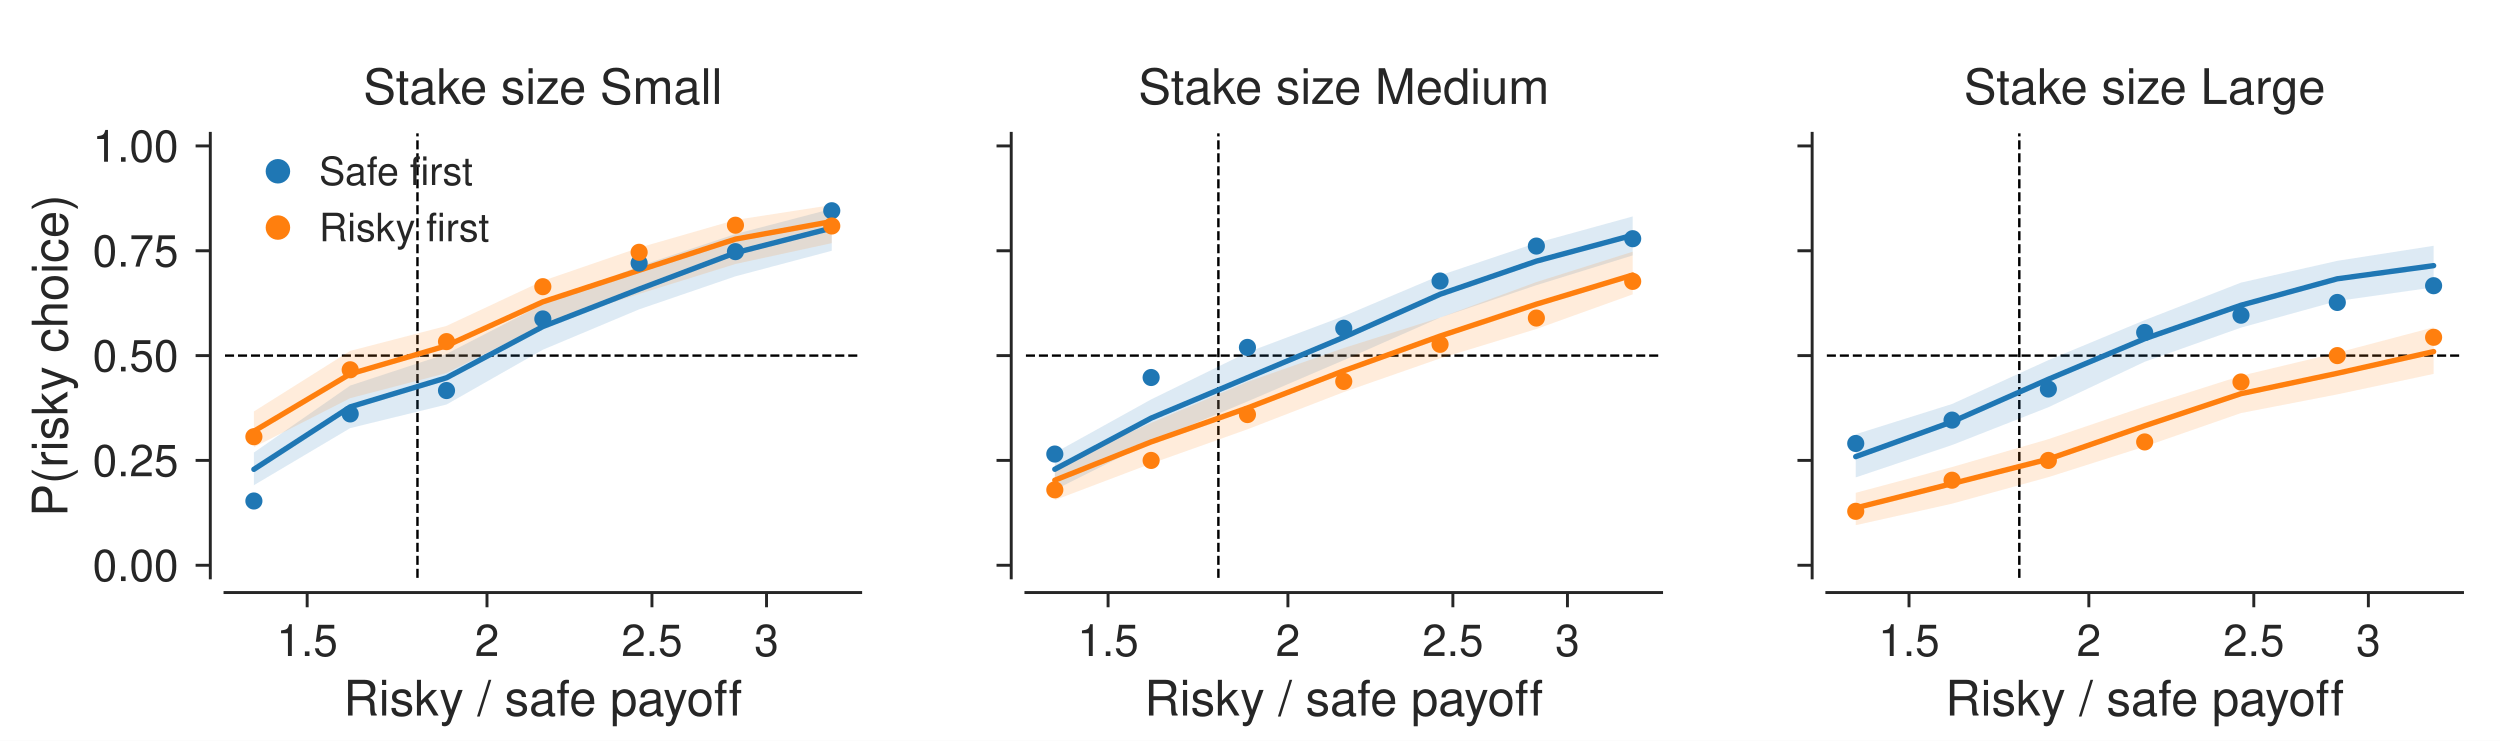
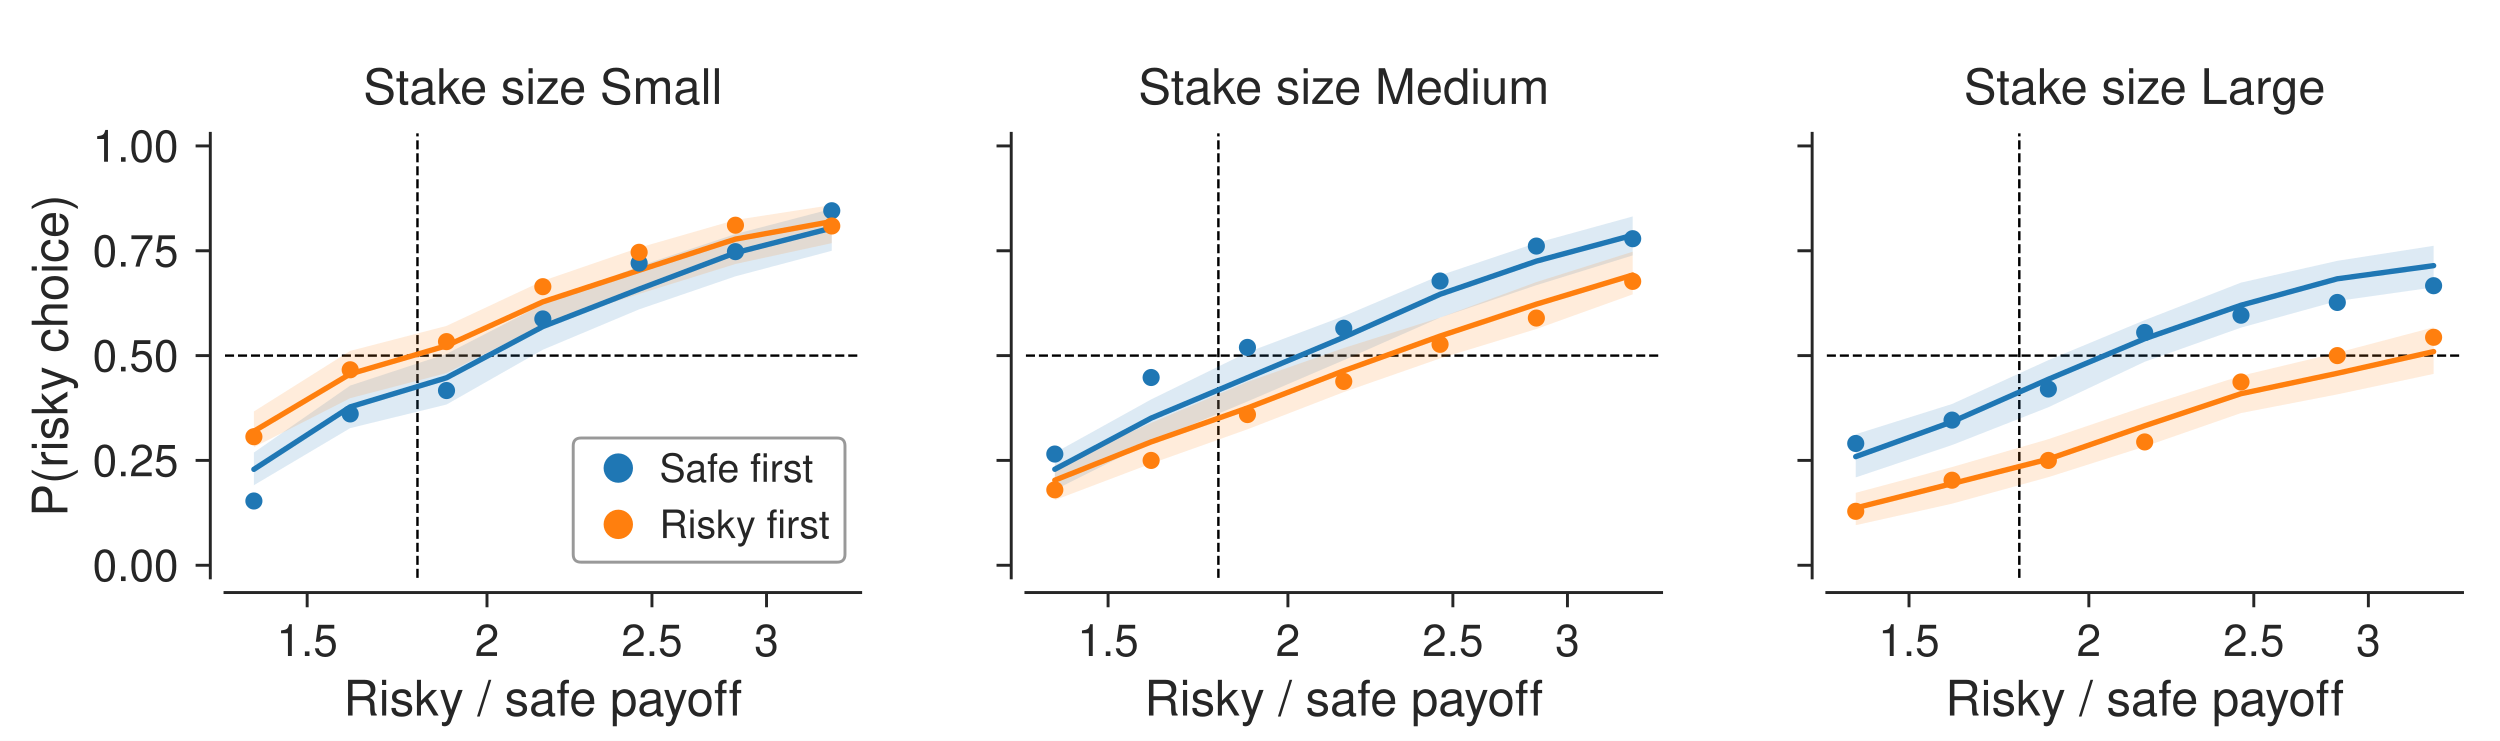
<svg xmlns="http://www.w3.org/2000/svg" xmlns:xlink="http://www.w3.org/1999/xlink" width="510.24pt" height="151.2pt" viewBox="0 0 510.24 151.2" version="1.1">
  <defs>
    <style type="text/css">*{stroke-linejoin: round; stroke-linecap: butt}</style>
  </defs>
  <g id="figure_1">
    <g id="patch_1">
      <path d="M 0 151.2  L 510.24 151.2  L 510.24 0  L 0 0  z " style="fill: #ffffff" />
    </g>
    <g id="axes_1">
      <g id="patch_2">
        <path d="M 45.922 117.936  L 175.656 117.936  L 175.656 27.216  L 45.922 27.216  z " style="fill: #ffffff" />
      </g>
      <g id="line2d_1">
-         <path d="M 45.922 72.576  L 175.656 72.576  " clip-path="url(#p82113cf995)" style="fill: none; stroke-dasharray: 1.85,0.8; stroke-dashoffset: 0; stroke: #000000; stroke-width: 0.5" />
+         <path d="M 45.922 72.576  L 175.656 72.576  " clip-path="url(#pa890681ce6)" style="fill: none; stroke-dasharray: 1.85,0.8; stroke-dashoffset: 0; stroke: #000000; stroke-width: 0.5" />
      </g>
      <g id="line2d_2">
-         <path d="M 85.202 117.936  L 85.202 27.216  " clip-path="url(#p82113cf995)" style="fill: none; stroke-dasharray: 1.85,0.8; stroke-dashoffset: 0; stroke: #000000; stroke-width: 0.5" />
+         <path d="M 85.202 117.936  L 85.202 27.216  " clip-path="url(#pa890681ce6)" style="fill: none; stroke-dasharray: 1.85,0.8; stroke-dashoffset: 0; stroke: #000000; stroke-width: 0.5" />
      </g>
      <g id="matplotlib.axis_1">
        <g id="xtick_1">
          <g id="line2d_3">
            <defs>
-               <path id="ma9d141ab0a" d="M 0 0  L 0 3  " style="stroke: #262626; stroke-width: 0.6" />
+               <path id="mc2f4a41773" d="M 0 0  L 0 3  " style="stroke: #262626; stroke-width: 0.6" />
            </defs>
            <g>
-               <use xlink:href="#ma9d141ab0a" x="62.692" y="120.936" style="fill: #262626; stroke: #262626; stroke-width: 0.6" />
+               <use xlink:href="#mc2f4a41773" x="62.692" y="120.936" style="fill: #262626; stroke: #262626; stroke-width: 0.6" />
            </g>
          </g>
          <g id="text_1">
            <text style="font-size: 9px; font-family: 'Helvetica'; text-anchor: middle; fill: #262626" x="62.692" y="133.892" transform="rotate(-0 62.69184 133.8921)">1.5</text>
          </g>
        </g>
        <g id="xtick_2">
          <g id="line2d_4">
            <g>
-               <use xlink:href="#ma9d141ab0a" x="99.394" y="120.936" style="fill: #262626; stroke: #262626; stroke-width: 0.6" />
+               <use xlink:href="#mc2f4a41773" x="99.394" y="120.936" style="fill: #262626; stroke: #262626; stroke-width: 0.6" />
            </g>
          </g>
          <g id="text_2">
            <text style="font-size: 9px; font-family: 'Helvetica'; text-anchor: middle; fill: #262626" x="99.394" y="133.892" transform="rotate(-0 99.39382 133.8921)">2</text>
          </g>
        </g>
        <g id="xtick_3">
          <g id="line2d_5">
            <g>
-               <use xlink:href="#ma9d141ab0a" x="133.06" y="120.936" style="fill: #262626; stroke: #262626; stroke-width: 0.6" />
+               <use xlink:href="#mc2f4a41773" x="133.06" y="120.936" style="fill: #262626; stroke: #262626; stroke-width: 0.6" />
            </g>
          </g>
          <g id="text_3">
            <text style="font-size: 9px; font-family: 'Helvetica'; text-anchor: middle; fill: #262626" x="133.06" y="133.892" transform="rotate(-0 133.0598 133.8921)">2.5</text>
          </g>
        </g>
        <g id="xtick_4">
          <g id="line2d_6">
            <g>
-               <use xlink:href="#ma9d141ab0a" x="156.445" y="120.936" style="fill: #262626; stroke: #262626; stroke-width: 0.6" />
+               <use xlink:href="#mc2f4a41773" x="156.445" y="120.936" style="fill: #262626; stroke: #262626; stroke-width: 0.6" />
            </g>
          </g>
          <g id="text_4">
            <text style="font-size: 9px; font-family: 'Helvetica'; text-anchor: middle; fill: #262626" x="156.445" y="133.892" transform="rotate(-0 156.4449 133.8921)">3</text>
          </g>
        </g>
        <g id="text_5">
          <text style="font-size: 10px; font-family: 'Helvetica'; text-anchor: middle; fill: #262626" x="110.789" y="146.043" transform="rotate(-0 110.7888 146.043)">Risky / safe payoff</text>
        </g>
      </g>
      <g id="matplotlib.axis_2">
        <g id="ytick_1">
          <g id="line2d_7">
            <defs>
-               <path id="mf04ce8d492" d="M 0 0  L -3 0  " style="stroke: #262626; stroke-width: 0.6" />
+               <path id="maaf0e0876f" d="M 0 0  L -3 0  " style="stroke: #262626; stroke-width: 0.6" />
            </defs>
            <g>
-               <use xlink:href="#mf04ce8d492" x="42.922" y="115.368" style="fill: #262626; stroke: #262626; stroke-width: 0.6" />
+               <use xlink:href="#maaf0e0876f" x="42.922" y="115.368" style="fill: #262626; stroke: #262626; stroke-width: 0.6" />
            </g>
          </g>
          <g id="text_6">
            <text style="font-size: 9px; font-family: 'Helvetica'; text-anchor: end; fill: #262626" x="36.422" y="118.597" transform="rotate(-0 36.4216 118.5965)">0.00</text>
          </g>
        </g>
        <g id="ytick_2">
          <g id="line2d_8">
            <g>
-               <use xlink:href="#mf04ce8d492" x="42.922" y="93.972" style="fill: #262626; stroke: #262626; stroke-width: 0.6" />
+               <use xlink:href="#maaf0e0876f" x="42.922" y="93.972" style="fill: #262626; stroke: #262626; stroke-width: 0.6" />
            </g>
          </g>
          <g id="text_7">
            <text style="font-size: 9px; font-family: 'Helvetica'; text-anchor: end; fill: #262626" x="36.422" y="97.2" transform="rotate(-0 36.4216 97.20027)">0.25</text>
          </g>
        </g>
        <g id="ytick_3">
          <g id="line2d_9">
            <g>
-               <use xlink:href="#mf04ce8d492" x="42.922" y="72.576" style="fill: #262626; stroke: #262626; stroke-width: 0.6" />
+               <use xlink:href="#maaf0e0876f" x="42.922" y="72.576" style="fill: #262626; stroke: #262626; stroke-width: 0.6" />
            </g>
          </g>
          <g id="text_8">
            <text style="font-size: 9px; font-family: 'Helvetica'; text-anchor: end; fill: #262626" x="36.422" y="75.804" transform="rotate(-0 36.4216 75.80405)">0.50</text>
          </g>
        </g>
        <g id="ytick_4">
          <g id="line2d_10">
            <g>
-               <use xlink:href="#mf04ce8d492" x="42.922" y="51.18" style="fill: #262626; stroke: #262626; stroke-width: 0.6" />
+               <use xlink:href="#maaf0e0876f" x="42.922" y="51.18" style="fill: #262626; stroke: #262626; stroke-width: 0.6" />
            </g>
          </g>
          <g id="text_9">
            <text style="font-size: 9px; font-family: 'Helvetica'; text-anchor: end; fill: #262626" x="36.422" y="54.408" transform="rotate(-0 36.4216 54.40782)">0.75</text>
          </g>
        </g>
        <g id="ytick_5">
          <g id="line2d_11">
            <g>
-               <use xlink:href="#mf04ce8d492" x="42.922" y="29.784" style="fill: #262626; stroke: #262626; stroke-width: 0.6" />
+               <use xlink:href="#maaf0e0876f" x="42.922" y="29.784" style="fill: #262626; stroke: #262626; stroke-width: 0.6" />
            </g>
          </g>
          <g id="text_10">
            <text style="font-size: 9px; font-family: 'Helvetica'; text-anchor: end; fill: #262626" x="36.422" y="33.012" transform="rotate(-0 36.4216 33.01159)">1.00</text>
          </g>
        </g>
        <g id="text_11">
          <text style="font-size: 10px; font-family: 'Helvetica'; text-anchor: middle; fill: #262626" x="13.763" y="72.576" transform="rotate(-90 13.76301 72.576)">P(risky choice)</text>
        </g>
      </g>
      <g id="FillBetweenPolyCollection_1">
        <defs>
-           <path id="m35cba25cbd" d="M 51.819 -58.841  L 51.819 -52.174  L 71.475 -63.824  L 91.132 -68.639  L 110.789 -79.821  L 130.445 -88.064  L 150.102 -94.806  L 169.759 -100.02  L 169.759 -108.579  L 169.759 -108.579  L 150.102 -103.436  L 130.445 -96.874  L 110.789 -89.098  L 91.132 -78.981  L 71.475 -72.511  L 51.819 -58.841  z " />
-         </defs>
-         <g clip-path="url(#p82113cf995)">
-           <use xlink:href="#m35cba25cbd" x="0" y="151.2" style="fill: #1f77b4; fill-opacity: 0.15" />
+           <path id="m063a49d7f1" d="M 51.819 -58.841  L 51.819 -52.174  L 71.475 -63.824  L 91.132 -68.639  L 110.789 -79.821  L 130.445 -88.064  L 150.102 -94.806  L 169.759 -100.02  L 169.759 -108.579  L 169.759 -108.579  L 150.102 -103.436  L 130.445 -96.874  L 110.789 -89.098  L 91.132 -78.981  L 71.475 -72.511  L 51.819 -58.841  z " />
+         </defs>
+         <g clip-path="url(#pa890681ce6)">
+           <use xlink:href="#m063a49d7f1" x="0" y="151.2" style="fill: #1f77b4; fill-opacity: 0.15" />
        </g>
      </g>
      <g id="FillBetweenPolyCollection_2">
        <defs>
-           <path id="mfadcc9d63f" d="M 51.819 -67.227  L 51.819 -59.916  L 71.475 -69.937  L 91.132 -75.058  L 110.789 -84.908  L 130.445 -91.21  L 150.102 -97.323  L 169.759 -101.576  L 169.759 -109.357  L 169.759 -109.357  L 150.102 -106.313  L 130.445 -100.65  L 110.789 -93.886  L 91.132 -84.686  L 71.475 -79.589  L 51.819 -67.227  z " />
-         </defs>
-         <g clip-path="url(#p82113cf995)">
-           <use xlink:href="#mfadcc9d63f" x="0" y="151.2" style="fill: #ff7f0e; fill-opacity: 0.15" />
+           <path id="mb8451eb110" d="M 51.819 -67.227  L 51.819 -59.916  L 71.475 -69.937  L 91.132 -75.058  L 110.789 -84.908  L 130.445 -91.21  L 150.102 -97.323  L 169.759 -101.576  L 169.759 -109.357  L 169.759 -109.357  L 150.102 -106.313  L 130.445 -100.65  L 110.789 -93.886  L 91.132 -84.686  L 71.475 -79.589  L 51.819 -67.227  z " />
+         </defs>
+         <g clip-path="url(#pa890681ce6)">
+           <use xlink:href="#mb8451eb110" x="0" y="151.2" style="fill: #ff7f0e; fill-opacity: 0.15" />
        </g>
      </g>
      <g id="line2d_12">
-         <path d="M 51.819 95.786  L 71.475 83.041  L 91.132 77.1  L 110.789 66.654  L 130.445 59.009  L 150.102 51.583  L 169.759 46.545  " clip-path="url(#p82113cf995)" style="fill: none; stroke: #1f77b4; stroke-width: 1.1; stroke-linecap: round" />
+         <path d="M 51.819 95.786  L 71.475 83.041  L 91.132 77.1  L 110.789 66.654  L 130.445 59.009  L 150.102 51.583  L 169.759 46.545  " clip-path="url(#pa890681ce6)" style="fill: none; stroke: #1f77b4; stroke-width: 1.1; stroke-linecap: round" />
      </g>
      <g id="line2d_13">
-         <path d="M 51.819 88.009  L 71.475 76.321  L 91.132 70.554  L 110.789 61.604  L 130.445 55.162  L 150.102 48.803  L 169.759 45.211  " clip-path="url(#p82113cf995)" style="fill: none; stroke: #ff7f0e; stroke-width: 1.1; stroke-linecap: round" />
+         <path d="M 51.819 88.009  L 71.475 76.321  L 91.132 70.554  L 110.789 61.604  L 130.445 55.162  L 150.102 48.803  L 169.759 45.211  " clip-path="url(#pa890681ce6)" style="fill: none; stroke: #ff7f0e; stroke-width: 1.1; stroke-linecap: round" />
      </g>
      <g id="patch_3">
        <path d="M 42.922 117.936  L 42.922 27.216  " style="fill: none; stroke: #262626; stroke-width: 0.6; stroke-linejoin: miter; stroke-linecap: square" />
      </g>
      <g id="patch_4">
        <path d="M 45.922 120.936  L 175.656 120.936  " style="fill: none; stroke: #262626; stroke-width: 0.6; stroke-linejoin: miter; stroke-linecap: square" />
      </g>
      <g id="line2d_14">
        <defs>
-           <path id="m32d92ddae1" d="M 0 1.75  C 0.464 1.75 0.909 1.566 1.237 1.237  C 1.566 0.909 1.75 0.464 1.75 0  C 1.75 -0.464 1.566 -0.909 1.237 -1.237  C 0.909 -1.566 0.464 -1.75 0 -1.75  C -0.464 -1.75 -0.909 -1.566 -1.237 -1.237  C -1.566 -0.909 -1.75 -0.464 -1.75 0  C -1.75 0.464 -1.566 0.909 -1.237 1.237  C -0.909 1.566 -0.464 1.75 0 1.75  z " style="stroke: #000000; stroke-opacity: 0" />
-         </defs>
-         <g clip-path="url(#p82113cf995)">
-           <use xlink:href="#m32d92ddae1" x="51.819" y="102.251" style="fill: #1f77b4; stroke: #000000; stroke-opacity: 0" />
-           <use xlink:href="#m32d92ddae1" x="71.475" y="84.481" style="fill: #1f77b4; stroke: #000000; stroke-opacity: 0" />
-           <use xlink:href="#m32d92ddae1" x="91.132" y="79.708" style="fill: #1f77b4; stroke: #000000; stroke-opacity: 0" />
-           <use xlink:href="#m32d92ddae1" x="110.789" y="65.095" style="fill: #1f77b4; stroke: #000000; stroke-opacity: 0" />
-           <use xlink:href="#m32d92ddae1" x="130.445" y="53.697" style="fill: #1f77b4; stroke: #000000; stroke-opacity: 0" />
-           <use xlink:href="#m32d92ddae1" x="150.102" y="51.36" style="fill: #1f77b4; stroke: #000000; stroke-opacity: 0" />
-           <use xlink:href="#m32d92ddae1" x="169.759" y="43.01" style="fill: #1f77b4; stroke: #000000; stroke-opacity: 0" />
+           <path id="m604946abea" d="M 0 1.75  C 0.464 1.75 0.909 1.566 1.237 1.237  C 1.566 0.909 1.75 0.464 1.75 0  C 1.75 -0.464 1.566 -0.909 1.237 -1.237  C 0.909 -1.566 0.464 -1.75 0 -1.75  C -0.464 -1.75 -0.909 -1.566 -1.237 -1.237  C -1.566 -0.909 -1.75 -0.464 -1.75 0  C -1.75 0.464 -1.566 0.909 -1.237 1.237  C -0.909 1.566 -0.464 1.75 0 1.75  z " style="stroke: #000000; stroke-opacity: 0" />
+         </defs>
+         <g clip-path="url(#pa890681ce6)">
+           <use xlink:href="#m604946abea" x="51.819" y="102.251" style="fill: #1f77b4; stroke: #000000; stroke-opacity: 0" />
+           <use xlink:href="#m604946abea" x="71.475" y="84.481" style="fill: #1f77b4; stroke: #000000; stroke-opacity: 0" />
+           <use xlink:href="#m604946abea" x="91.132" y="79.708" style="fill: #1f77b4; stroke: #000000; stroke-opacity: 0" />
+           <use xlink:href="#m604946abea" x="110.789" y="65.095" style="fill: #1f77b4; stroke: #000000; stroke-opacity: 0" />
+           <use xlink:href="#m604946abea" x="130.445" y="53.697" style="fill: #1f77b4; stroke: #000000; stroke-opacity: 0" />
+           <use xlink:href="#m604946abea" x="150.102" y="51.36" style="fill: #1f77b4; stroke: #000000; stroke-opacity: 0" />
+           <use xlink:href="#m604946abea" x="169.759" y="43.01" style="fill: #1f77b4; stroke: #000000; stroke-opacity: 0" />
        </g>
      </g>
      <g id="line2d_15">
        <defs>
-           <path id="m85770c03eb" d="M 0 1.75  C 0.464 1.75 0.909 1.566 1.237 1.237  C 1.566 0.909 1.75 0.464 1.75 0  C 1.75 -0.464 1.566 -0.909 1.237 -1.237  C 0.909 -1.566 0.464 -1.75 0 -1.75  C -0.464 -1.75 -0.909 -1.566 -1.237 -1.237  C -1.566 -0.909 -1.75 -0.464 -1.75 0  C -1.75 0.464 -1.566 0.909 -1.237 1.237  C -0.909 1.566 -0.464 1.75 0 1.75  z " style="stroke: #000000; stroke-opacity: 0" />
-         </defs>
-         <g clip-path="url(#p82113cf995)">
-           <use xlink:href="#m85770c03eb" x="51.819" y="89.134" style="fill: #ff7f0e; stroke: #000000; stroke-opacity: 0" />
-           <use xlink:href="#m85770c03eb" x="71.475" y="75.472" style="fill: #ff7f0e; stroke: #000000; stroke-opacity: 0" />
-           <use xlink:href="#m85770c03eb" x="91.132" y="69.723" style="fill: #ff7f0e; stroke: #000000; stroke-opacity: 0" />
-           <use xlink:href="#m85770c03eb" x="110.789" y="58.511" style="fill: #ff7f0e; stroke: #000000; stroke-opacity: 0" />
-           <use xlink:href="#m85770c03eb" x="130.445" y="51.494" style="fill: #ff7f0e; stroke: #000000; stroke-opacity: 0" />
-           <use xlink:href="#m85770c03eb" x="150.102" y="45.966" style="fill: #ff7f0e; stroke: #000000; stroke-opacity: 0" />
-           <use xlink:href="#m85770c03eb" x="169.759" y="46.122" style="fill: #ff7f0e; stroke: #000000; stroke-opacity: 0" />
+           <path id="m55066e17bc" d="M 0 1.75  C 0.464 1.75 0.909 1.566 1.237 1.237  C 1.566 0.909 1.75 0.464 1.75 0  C 1.75 -0.464 1.566 -0.909 1.237 -1.237  C 0.909 -1.566 0.464 -1.75 0 -1.75  C -0.464 -1.75 -0.909 -1.566 -1.237 -1.237  C -1.566 -0.909 -1.75 -0.464 -1.75 0  C -1.75 0.464 -1.566 0.909 -1.237 1.237  C -0.909 1.566 -0.464 1.75 0 1.75  z " style="stroke: #000000; stroke-opacity: 0" />
+         </defs>
+         <g clip-path="url(#pa890681ce6)">
+           <use xlink:href="#m55066e17bc" x="51.819" y="89.134" style="fill: #ff7f0e; stroke: #000000; stroke-opacity: 0" />
+           <use xlink:href="#m55066e17bc" x="71.475" y="75.472" style="fill: #ff7f0e; stroke: #000000; stroke-opacity: 0" />
+           <use xlink:href="#m55066e17bc" x="91.132" y="69.723" style="fill: #ff7f0e; stroke: #000000; stroke-opacity: 0" />
+           <use xlink:href="#m55066e17bc" x="110.789" y="58.511" style="fill: #ff7f0e; stroke: #000000; stroke-opacity: 0" />
+           <use xlink:href="#m55066e17bc" x="130.445" y="51.494" style="fill: #ff7f0e; stroke: #000000; stroke-opacity: 0" />
+           <use xlink:href="#m55066e17bc" x="150.102" y="45.966" style="fill: #ff7f0e; stroke: #000000; stroke-opacity: 0" />
+           <use xlink:href="#m55066e17bc" x="169.759" y="46.122" style="fill: #ff7f0e; stroke: #000000; stroke-opacity: 0" />
        </g>
      </g>
      <g id="text_12">
        <text style="font-size: 10px; font-family: 'Helvetica'; text-anchor: middle; fill: #262626" x="110.789" y="21.216" transform="rotate(-0 110.7888 21.216)">Stake size Small</text>
      </g>
      <g id="legend_1">
+         <g id="patch_5">
+           <path d="M 118.592 114.736  L 170.856 114.736  Q 172.456 114.736 172.456 113.136  L 172.456 90.995  Q 172.456 89.395 170.856 89.395  L 118.592 89.395  Q 116.992 89.395 116.992 90.995  L 116.992 113.136  Q 116.992 114.736 118.592 114.736  z " style="fill: #ffffff; stroke: #999999; stroke-width: 0.6; stroke-linejoin: miter" />
+         </g>
        <g id="line2d_16">
          <defs>
-             <path id="m68f9e4b297" d="M 0 2  C 0.53 2 1.039 1.789 1.414 1.414  C 1.789 1.039 2 0.53 2 0  C 2 -0.53 1.789 -1.039 1.414 -1.414  C 1.039 -1.789 0.53 -2 0 -2  C -0.53 -2 -1.039 -1.789 -1.414 -1.414  C -1.789 -1.039 -2 -0.53 -2 0  C -2 0.53 -1.789 1.039 -1.414 1.414  C -1.039 1.789 -0.53 2 0 2  z " style="stroke: #1f77b4" />
+             <path id="m3cf0192845" d="M 0 2.5  C 0.663 2.5 1.299 2.237 1.768 1.768  C 2.237 1.299 2.5 0.663 2.5 0  C 2.5 -0.663 2.237 -1.299 1.768 -1.768  C 1.299 -2.237 0.663 -2.5 0 -2.5  C -0.663 -2.5 -1.299 -2.237 -1.768 -1.768  C -2.237 -1.299 -2.5 -0.663 -2.5 0  C -2.5 0.663 -2.237 1.299 -1.768 1.768  C -1.299 2.237 -0.663 2.5 0 2.5  z " style="stroke: #1f77b4" />
          </defs>
          <g>
-             <use xlink:href="#m68f9e4b297" x="56.722" y="34.955" style="fill: #1f77b4; stroke: #1f77b4" />
+             <use xlink:href="#m3cf0192845" x="126.192" y="95.534" style="fill: #1f77b4; stroke: #1f77b4" />
          </g>
        </g>
        <g id="text_13">
-           <text style="font-size: 8px; font-family: 'Helvetica'; text-anchor: start; fill: #262626" x="65.122" y="37.755" transform="rotate(-0 65.1216 37.75475)">Safe first</text>
+           <text style="font-size: 8px; font-family: 'Helvetica'; text-anchor: start; fill: #262626" x="134.592" y="98.334" transform="rotate(-0 134.5922 98.3335)">Safe first</text>
        </g>
        <g id="line2d_17">
          <defs>
-             <path id="me7954af9d5" d="M 0 2  C 0.53 2 1.039 1.789 1.414 1.414  C 1.789 1.039 2 0.53 2 0  C 2 -0.53 1.789 -1.039 1.414 -1.414  C 1.039 -1.789 0.53 -2 0 -2  C -0.53 -2 -1.039 -1.789 -1.414 -1.414  C -1.789 -1.039 -2 -0.53 -2 0  C -2 0.53 -1.789 1.039 -1.414 1.414  C -1.039 1.789 -0.53 2 0 2  z " style="stroke: #ff7f0e" />
+             <path id="m13399a5ce9" d="M 0 2.5  C 0.663 2.5 1.299 2.237 1.768 1.768  C 2.237 1.299 2.5 0.663 2.5 0  C 2.5 -0.663 2.237 -1.299 1.768 -1.768  C 1.299 -2.237 0.663 -2.5 0 -2.5  C -0.663 -2.5 -1.299 -2.237 -1.768 -1.768  C -2.237 -1.299 -2.5 -0.663 -2.5 0  C -2.5 0.663 -2.237 1.299 -1.768 1.768  C -1.299 2.237 -0.663 2.5 0 2.5  z " style="stroke: #ff7f0e" />
          </defs>
          <g>
-             <use xlink:href="#me7954af9d5" x="56.722" y="46.442" style="fill: #ff7f0e; stroke: #ff7f0e" />
+             <use xlink:href="#m13399a5ce9" x="126.192" y="107.021" style="fill: #ff7f0e; stroke: #ff7f0e" />
          </g>
        </g>
        <g id="text_14">
-           <text style="font-size: 8px; font-family: 'Helvetica'; text-anchor: start; fill: #262626" x="65.122" y="49.242" transform="rotate(-0 65.1216 49.24225)">Risky first</text>
+           <text style="font-size: 8px; font-family: 'Helvetica'; text-anchor: start; fill: #262626" x="134.592" y="109.821" transform="rotate(-0 134.5922 109.821)">Risky first</text>
        </g>
      </g>
    </g>
    <g id="axes_2">
-       <g id="patch_5">
+       <g id="patch_6">
        <path d="M 209.387 117.936  L 339.121 117.936  L 339.121 27.216  L 209.387 27.216  z " style="fill: #ffffff" />
      </g>
      <g id="line2d_18">
-         <path d="M 209.387 72.576  L 339.121 72.576  " clip-path="url(#pbcca4d51b2)" style="fill: none; stroke-dasharray: 1.85,0.8; stroke-dashoffset: 0; stroke: #000000; stroke-width: 0.5" />
+         <path d="M 209.387 72.576  L 339.121 72.576  " clip-path="url(#pc5a250c833)" style="fill: none; stroke-dasharray: 1.85,0.8; stroke-dashoffset: 0; stroke: #000000; stroke-width: 0.5" />
      </g>
      <g id="line2d_19">
-         <path d="M 248.667 117.936  L 248.667 27.216  " clip-path="url(#pbcca4d51b2)" style="fill: none; stroke-dasharray: 1.85,0.8; stroke-dashoffset: 0; stroke: #000000; stroke-width: 0.5" />
+         <path d="M 248.667 117.936  L 248.667 27.216  " clip-path="url(#pc5a250c833)" style="fill: none; stroke-dasharray: 1.85,0.8; stroke-dashoffset: 0; stroke: #000000; stroke-width: 0.5" />
      </g>
      <g id="matplotlib.axis_3">
        <g id="xtick_5">
          <g id="line2d_20">
            <g>
-               <use xlink:href="#ma9d141ab0a" x="226.157" y="120.936" style="fill: #262626; stroke: #262626; stroke-width: 0.6" />
+               <use xlink:href="#mc2f4a41773" x="226.157" y="120.936" style="fill: #262626; stroke: #262626; stroke-width: 0.6" />
            </g>
          </g>
          <g id="text_15">
            <text style="font-size: 9px; font-family: 'Helvetica'; text-anchor: middle; fill: #262626" x="226.157" y="133.892" transform="rotate(-0 226.1571 133.8921)">1.5</text>
          </g>
        </g>
        <g id="xtick_6">
          <g id="line2d_21">
            <g>
-               <use xlink:href="#ma9d141ab0a" x="262.859" y="120.936" style="fill: #262626; stroke: #262626; stroke-width: 0.6" />
+               <use xlink:href="#mc2f4a41773" x="262.859" y="120.936" style="fill: #262626; stroke: #262626; stroke-width: 0.6" />
            </g>
          </g>
          <g id="text_16">
            <text style="font-size: 9px; font-family: 'Helvetica'; text-anchor: middle; fill: #262626" x="262.859" y="133.892" transform="rotate(-0 262.8591 133.8921)">2</text>
          </g>
        </g>
        <g id="xtick_7">
          <g id="line2d_22">
            <g>
-               <use xlink:href="#ma9d141ab0a" x="296.525" y="120.936" style="fill: #262626; stroke: #262626; stroke-width: 0.6" />
+               <use xlink:href="#mc2f4a41773" x="296.525" y="120.936" style="fill: #262626; stroke: #262626; stroke-width: 0.6" />
            </g>
          </g>
          <g id="text_17">
            <text style="font-size: 9px; font-family: 'Helvetica'; text-anchor: middle; fill: #262626" x="296.525" y="133.892" transform="rotate(-0 296.5251 133.8921)">2.5</text>
          </g>
        </g>
        <g id="xtick_8">
          <g id="line2d_23">
            <g>
-               <use xlink:href="#ma9d141ab0a" x="319.91" y="120.936" style="fill: #262626; stroke: #262626; stroke-width: 0.6" />
+               <use xlink:href="#mc2f4a41773" x="319.91" y="120.936" style="fill: #262626; stroke: #262626; stroke-width: 0.6" />
            </g>
          </g>
          <g id="text_18">
            <text style="font-size: 9px; font-family: 'Helvetica'; text-anchor: middle; fill: #262626" x="319.91" y="133.892" transform="rotate(-0 319.9102 133.8921)">3</text>
          </g>
        </g>
        <g id="text_19">
          <text style="font-size: 10px; font-family: 'Helvetica'; text-anchor: middle; fill: #262626" x="274.254" y="146.043" transform="rotate(-0 274.254 146.043)">Risky / safe payoff</text>
        </g>
      </g>
      <g id="matplotlib.axis_4">
        <g id="ytick_6">
          <g id="line2d_24">
            <g>
-               <use xlink:href="#mf04ce8d492" x="206.387" y="115.368" style="fill: #262626; stroke: #262626; stroke-width: 0.6" />
+               <use xlink:href="#maaf0e0876f" x="206.387" y="115.368" style="fill: #262626; stroke: #262626; stroke-width: 0.6" />
            </g>
          </g>
        </g>
        <g id="ytick_7">
          <g id="line2d_25">
            <g>
-               <use xlink:href="#mf04ce8d492" x="206.387" y="93.972" style="fill: #262626; stroke: #262626; stroke-width: 0.6" />
+               <use xlink:href="#maaf0e0876f" x="206.387" y="93.972" style="fill: #262626; stroke: #262626; stroke-width: 0.6" />
            </g>
          </g>
        </g>
        <g id="ytick_8">
          <g id="line2d_26">
            <g>
-               <use xlink:href="#mf04ce8d492" x="206.387" y="72.576" style="fill: #262626; stroke: #262626; stroke-width: 0.6" />
+               <use xlink:href="#maaf0e0876f" x="206.387" y="72.576" style="fill: #262626; stroke: #262626; stroke-width: 0.6" />
            </g>
          </g>
        </g>
        <g id="ytick_9">
          <g id="line2d_27">
            <g>
-               <use xlink:href="#mf04ce8d492" x="206.387" y="51.18" style="fill: #262626; stroke: #262626; stroke-width: 0.6" />
+               <use xlink:href="#maaf0e0876f" x="206.387" y="51.18" style="fill: #262626; stroke: #262626; stroke-width: 0.6" />
            </g>
          </g>
        </g>
        <g id="ytick_10">
          <g id="line2d_28">
            <g>
-               <use xlink:href="#mf04ce8d492" x="206.387" y="29.784" style="fill: #262626; stroke: #262626; stroke-width: 0.6" />
+               <use xlink:href="#maaf0e0876f" x="206.387" y="29.784" style="fill: #262626; stroke: #262626; stroke-width: 0.6" />
            </g>
          </g>
        </g>
      </g>
      <g id="FillBetweenPolyCollection_3">
        <defs>
-           <path id="m448a88f191" d="M 215.284 -58.793  L 215.284 -51.226  L 234.941 -61.06  L 254.597 -69.263  L 274.254 -77.694  L 293.911 -86.378  L 313.567 -92.995  L 333.224 -99.073  L 333.224 -107.026  L 333.224 -107.026  L 313.567 -101.617  L 293.911 -94.994  L 274.254 -86.686  L 254.597 -79.293  L 234.941 -69.682  L 215.284 -58.793  z " />
-         </defs>
-         <g clip-path="url(#pbcca4d51b2)">
-           <use xlink:href="#m448a88f191" x="0" y="151.2" style="fill: #1f77b4; fill-opacity: 0.15" />
+           <path id="mb747ad6602" d="M 215.284 -58.793  L 215.284 -51.226  L 234.941 -61.06  L 254.597 -69.263  L 274.254 -77.694  L 293.911 -86.378  L 313.567 -92.995  L 333.224 -99.073  L 333.224 -107.026  L 333.224 -107.026  L 313.567 -101.617  L 293.911 -94.994  L 274.254 -86.686  L 254.597 -79.293  L 234.941 -69.682  L 215.284 -58.793  z " />
+         </defs>
+         <g clip-path="url(#pc5a250c833)">
+           <use xlink:href="#mb747ad6602" x="0" y="151.2" style="fill: #1f77b4; fill-opacity: 0.15" />
        </g>
      </g>
      <g id="FillBetweenPolyCollection_4">
        <defs>
-           <path id="m637e958dd3" d="M 215.284 -56.184  L 215.284 -49.139  L 234.941 -56.589  L 254.597 -63.58  L 274.254 -71.182  L 293.911 -78.05  L 313.567 -84.053  L 333.224 -91.121  L 333.224 -99.831  L 333.224 -99.831  L 313.567 -93.633  L 293.911 -86.378  L 274.254 -80.174  L 254.597 -73.275  L 234.941 -64.892  L 215.284 -56.184  z " />
-         </defs>
-         <g clip-path="url(#pbcca4d51b2)">
-           <use xlink:href="#m637e958dd3" x="0" y="151.2" style="fill: #ff7f0e; fill-opacity: 0.15" />
+           <path id="m3006915280" d="M 215.284 -56.184  L 215.284 -49.139  L 234.941 -56.589  L 254.597 -63.58  L 274.254 -71.182  L 293.911 -78.05  L 313.567 -84.053  L 333.224 -91.121  L 333.224 -99.831  L 333.224 -99.831  L 313.567 -93.633  L 293.911 -86.378  L 274.254 -80.174  L 254.597 -73.275  L 234.941 -64.892  L 215.284 -56.184  z " />
+         </defs>
+         <g clip-path="url(#pc5a250c833)">
+           <use xlink:href="#m3006915280" x="0" y="151.2" style="fill: #ff7f0e; fill-opacity: 0.15" />
        </g>
      </g>
      <g id="line2d_29">
-         <path d="M 215.284 95.774  L 234.941 85.335  L 254.597 77.074  L 274.254 68.832  L 293.911 60.058  L 313.567 53.297  L 333.224 48.008  " clip-path="url(#pbcca4d51b2)" style="fill: none; stroke: #1f77b4; stroke-width: 1.1; stroke-linecap: round" />
+         <path d="M 215.284 95.774  L 234.941 85.335  L 254.597 77.074  L 274.254 68.832  L 293.911 60.058  L 313.567 53.297  L 333.224 48.008  " clip-path="url(#pc5a250c833)" style="fill: none; stroke: #1f77b4; stroke-width: 1.1; stroke-linecap: round" />
      </g>
      <g id="line2d_30">
-         <path d="M 215.284 98.008  L 234.941 90.19  L 254.597 83.265  L 274.254 75.673  L 293.911 68.59  L 313.567 62.078  L 333.224 56.131  " clip-path="url(#pbcca4d51b2)" style="fill: none; stroke: #ff7f0e; stroke-width: 1.1; stroke-linecap: round" />
-       </g>
-       <g id="patch_6">
+         <path d="M 215.284 98.008  L 234.941 90.19  L 254.597 83.265  L 274.254 75.673  L 293.911 68.59  L 313.567 62.078  L 333.224 56.131  " clip-path="url(#pc5a250c833)" style="fill: none; stroke: #ff7f0e; stroke-width: 1.1; stroke-linecap: round" />
+       </g>
+       <g id="patch_7">
        <path d="M 206.387 117.936  L 206.387 27.216  " style="fill: none; stroke: #262626; stroke-width: 0.6; stroke-linejoin: miter; stroke-linecap: square" />
      </g>
-       <g id="patch_7">
+       <g id="patch_8">
        <path d="M 209.387 120.936  L 339.121 120.936  " style="fill: none; stroke: #262626; stroke-width: 0.6; stroke-linejoin: miter; stroke-linecap: square" />
      </g>
      <g id="line2d_31">
-         <g clip-path="url(#pbcca4d51b2)">
-           <use xlink:href="#m32d92ddae1" x="215.284" y="92.668" style="fill: #1f77b4; stroke: #000000; stroke-opacity: 0" />
-           <use xlink:href="#m32d92ddae1" x="234.941" y="77.047" style="fill: #1f77b4; stroke: #000000; stroke-opacity: 0" />
-           <use xlink:href="#m32d92ddae1" x="254.597" y="70.904" style="fill: #1f77b4; stroke: #000000; stroke-opacity: 0" />
-           <use xlink:href="#m32d92ddae1" x="274.254" y="66.994" style="fill: #1f77b4; stroke: #000000; stroke-opacity: 0" />
-           <use xlink:href="#m32d92ddae1" x="293.911" y="57.355" style="fill: #1f77b4; stroke: #000000; stroke-opacity: 0" />
-           <use xlink:href="#m32d92ddae1" x="313.567" y="50.222" style="fill: #1f77b4; stroke: #000000; stroke-opacity: 0" />
-           <use xlink:href="#m32d92ddae1" x="333.224" y="48.718" style="fill: #1f77b4; stroke: #000000; stroke-opacity: 0" />
+         <g clip-path="url(#pc5a250c833)">
+           <use xlink:href="#m604946abea" x="215.284" y="92.668" style="fill: #1f77b4; stroke: #000000; stroke-opacity: 0" />
+           <use xlink:href="#m604946abea" x="234.941" y="77.047" style="fill: #1f77b4; stroke: #000000; stroke-opacity: 0" />
+           <use xlink:href="#m604946abea" x="254.597" y="70.904" style="fill: #1f77b4; stroke: #000000; stroke-opacity: 0" />
+           <use xlink:href="#m604946abea" x="274.254" y="66.994" style="fill: #1f77b4; stroke: #000000; stroke-opacity: 0" />
+           <use xlink:href="#m604946abea" x="293.911" y="57.355" style="fill: #1f77b4; stroke: #000000; stroke-opacity: 0" />
+           <use xlink:href="#m604946abea" x="313.567" y="50.222" style="fill: #1f77b4; stroke: #000000; stroke-opacity: 0" />
+           <use xlink:href="#m604946abea" x="333.224" y="48.718" style="fill: #1f77b4; stroke: #000000; stroke-opacity: 0" />
        </g>
      </g>
      <g id="line2d_32">
-         <g clip-path="url(#pbcca4d51b2)">
-           <use xlink:href="#m85770c03eb" x="215.284" y="99.974" style="fill: #ff7f0e; stroke: #000000; stroke-opacity: 0" />
-           <use xlink:href="#m85770c03eb" x="234.941" y="93.972" style="fill: #ff7f0e; stroke: #000000; stroke-opacity: 0" />
-           <use xlink:href="#m85770c03eb" x="254.597" y="84.611" style="fill: #ff7f0e; stroke: #000000; stroke-opacity: 0" />
-           <use xlink:href="#m85770c03eb" x="274.254" y="77.848" style="fill: #ff7f0e; stroke: #000000; stroke-opacity: 0" />
-           <use xlink:href="#m85770c03eb" x="293.911" y="70.278" style="fill: #ff7f0e; stroke: #000000; stroke-opacity: 0" />
-           <use xlink:href="#m85770c03eb" x="313.567" y="64.912" style="fill: #ff7f0e; stroke: #000000; stroke-opacity: 0" />
-           <use xlink:href="#m85770c03eb" x="333.224" y="57.428" style="fill: #ff7f0e; stroke: #000000; stroke-opacity: 0" />
+         <g clip-path="url(#pc5a250c833)">
+           <use xlink:href="#m55066e17bc" x="215.284" y="99.974" style="fill: #ff7f0e; stroke: #000000; stroke-opacity: 0" />
+           <use xlink:href="#m55066e17bc" x="234.941" y="93.972" style="fill: #ff7f0e; stroke: #000000; stroke-opacity: 0" />
+           <use xlink:href="#m55066e17bc" x="254.597" y="84.611" style="fill: #ff7f0e; stroke: #000000; stroke-opacity: 0" />
+           <use xlink:href="#m55066e17bc" x="274.254" y="77.848" style="fill: #ff7f0e; stroke: #000000; stroke-opacity: 0" />
+           <use xlink:href="#m55066e17bc" x="293.911" y="70.278" style="fill: #ff7f0e; stroke: #000000; stroke-opacity: 0" />
+           <use xlink:href="#m55066e17bc" x="313.567" y="64.912" style="fill: #ff7f0e; stroke: #000000; stroke-opacity: 0" />
+           <use xlink:href="#m55066e17bc" x="333.224" y="57.428" style="fill: #ff7f0e; stroke: #000000; stroke-opacity: 0" />
        </g>
      </g>
      <g id="text_20">
        <text style="font-size: 10px; font-family: 'Helvetica'; text-anchor: middle; fill: #262626" x="274.254" y="21.216" transform="rotate(-0 274.254 21.216)">Stake size Medium</text>
      </g>
    </g>
    <g id="axes_3">
-       <g id="patch_8">
+       <g id="patch_9">
        <path d="M 372.852 117.936  L 502.586 117.936  L 502.586 27.216  L 372.852 27.216  z " style="fill: #ffffff" />
      </g>
      <g id="line2d_33">
-         <path d="M 372.852 72.576  L 502.586 72.576  " clip-path="url(#p85bf0f3c7a)" style="fill: none; stroke-dasharray: 1.85,0.8; stroke-dashoffset: 0; stroke: #000000; stroke-width: 0.5" />
+         <path d="M 372.852 72.576  L 502.586 72.576  " clip-path="url(#p4efcb1675e)" style="fill: none; stroke-dasharray: 1.85,0.8; stroke-dashoffset: 0; stroke: #000000; stroke-width: 0.5" />
      </g>
      <g id="line2d_34">
-         <path d="M 412.132 117.936  L 412.132 27.216  " clip-path="url(#p85bf0f3c7a)" style="fill: none; stroke-dasharray: 1.85,0.8; stroke-dashoffset: 0; stroke: #000000; stroke-width: 0.5" />
+         <path d="M 412.132 117.936  L 412.132 27.216  " clip-path="url(#p4efcb1675e)" style="fill: none; stroke-dasharray: 1.85,0.8; stroke-dashoffset: 0; stroke: #000000; stroke-width: 0.5" />
      </g>
      <g id="matplotlib.axis_5">
        <g id="xtick_9">
          <g id="line2d_35">
            <g>
-               <use xlink:href="#ma9d141ab0a" x="389.622" y="120.936" style="fill: #262626; stroke: #262626; stroke-width: 0.6" />
+               <use xlink:href="#mc2f4a41773" x="389.622" y="120.936" style="fill: #262626; stroke: #262626; stroke-width: 0.6" />
            </g>
          </g>
          <g id="text_21">
            <text style="font-size: 9px; font-family: 'Helvetica'; text-anchor: middle; fill: #262626" x="389.622" y="133.892" transform="rotate(-0 389.6223 133.8921)">1.5</text>
          </g>
        </g>
        <g id="xtick_10">
          <g id="line2d_36">
            <g>
-               <use xlink:href="#ma9d141ab0a" x="426.324" y="120.936" style="fill: #262626; stroke: #262626; stroke-width: 0.6" />
+               <use xlink:href="#mc2f4a41773" x="426.324" y="120.936" style="fill: #262626; stroke: #262626; stroke-width: 0.6" />
            </g>
          </g>
          <g id="text_22">
            <text style="font-size: 9px; font-family: 'Helvetica'; text-anchor: middle; fill: #262626" x="426.324" y="133.892" transform="rotate(-0 426.3243 133.8921)">2</text>
          </g>
        </g>
        <g id="xtick_11">
          <g id="line2d_37">
            <g>
-               <use xlink:href="#ma9d141ab0a" x="459.99" y="120.936" style="fill: #262626; stroke: #262626; stroke-width: 0.6" />
+               <use xlink:href="#mc2f4a41773" x="459.99" y="120.936" style="fill: #262626; stroke: #262626; stroke-width: 0.6" />
            </g>
          </g>
          <g id="text_23">
            <text style="font-size: 9px; font-family: 'Helvetica'; text-anchor: middle; fill: #262626" x="459.99" y="133.892" transform="rotate(-0 459.9903 133.8921)">2.5</text>
          </g>
        </g>
        <g id="xtick_12">
          <g id="line2d_38">
            <g>
-               <use xlink:href="#ma9d141ab0a" x="483.375" y="120.936" style="fill: #262626; stroke: #262626; stroke-width: 0.6" />
+               <use xlink:href="#mc2f4a41773" x="483.375" y="120.936" style="fill: #262626; stroke: #262626; stroke-width: 0.6" />
            </g>
          </g>
          <g id="text_24">
            <text style="font-size: 9px; font-family: 'Helvetica'; text-anchor: middle; fill: #262626" x="483.375" y="133.892" transform="rotate(-0 483.3754 133.8921)">3</text>
          </g>
        </g>
        <g id="text_25">
          <text style="font-size: 10px; font-family: 'Helvetica'; text-anchor: middle; fill: #262626" x="437.719" y="146.043" transform="rotate(-0 437.7192 146.043)">Risky / safe payoff</text>
        </g>
      </g>
      <g id="matplotlib.axis_6">
        <g id="ytick_11">
          <g id="line2d_39">
            <g>
-               <use xlink:href="#mf04ce8d492" x="369.852" y="115.368" style="fill: #262626; stroke: #262626; stroke-width: 0.6" />
+               <use xlink:href="#maaf0e0876f" x="369.852" y="115.368" style="fill: #262626; stroke: #262626; stroke-width: 0.6" />
            </g>
          </g>
        </g>
        <g id="ytick_12">
          <g id="line2d_40">
            <g>
-               <use xlink:href="#mf04ce8d492" x="369.852" y="93.972" style="fill: #262626; stroke: #262626; stroke-width: 0.6" />
+               <use xlink:href="#maaf0e0876f" x="369.852" y="93.972" style="fill: #262626; stroke: #262626; stroke-width: 0.6" />
            </g>
          </g>
        </g>
        <g id="ytick_13">
          <g id="line2d_41">
            <g>
-               <use xlink:href="#mf04ce8d492" x="369.852" y="72.576" style="fill: #262626; stroke: #262626; stroke-width: 0.6" />
+               <use xlink:href="#maaf0e0876f" x="369.852" y="72.576" style="fill: #262626; stroke: #262626; stroke-width: 0.6" />
            </g>
          </g>
        </g>
        <g id="ytick_14">
          <g id="line2d_42">
            <g>
-               <use xlink:href="#mf04ce8d492" x="369.852" y="51.18" style="fill: #262626; stroke: #262626; stroke-width: 0.6" />
+               <use xlink:href="#maaf0e0876f" x="369.852" y="51.18" style="fill: #262626; stroke: #262626; stroke-width: 0.6" />
            </g>
          </g>
        </g>
        <g id="ytick_15">
          <g id="line2d_43">
            <g>
-               <use xlink:href="#mf04ce8d492" x="369.852" y="29.784" style="fill: #262626; stroke: #262626; stroke-width: 0.6" />
+               <use xlink:href="#maaf0e0876f" x="369.852" y="29.784" style="fill: #262626; stroke: #262626; stroke-width: 0.6" />
            </g>
          </g>
        </g>
      </g>
      <g id="FillBetweenPolyCollection_5">
        <defs>
-           <path id="m534fd678ca" d="M 378.749 -62.577  L 378.749 -53.767  L 398.406 -60.37  L 418.063 -68.081  L 437.719 -77.365  L 457.376 -84.33  L 477.033 -89.762  L 496.689 -92.549  L 496.689 -101.039  L 496.689 -101.039  L 477.033 -97.969  L 457.376 -93.522  L 437.719 -85.861  L 418.063 -77.694  L 398.406 -68.749  L 378.749 -62.577  z " />
-         </defs>
-         <g clip-path="url(#p85bf0f3c7a)">
-           <use xlink:href="#m534fd678ca" x="0" y="151.2" style="fill: #1f77b4; fill-opacity: 0.15" />
+           <path id="m11e5fc8c0a" d="M 378.749 -62.577  L 378.749 -53.767  L 398.406 -60.37  L 418.063 -68.081  L 437.719 -77.365  L 457.376 -84.33  L 477.033 -89.762  L 496.689 -92.549  L 496.689 -101.039  L 496.689 -101.039  L 477.033 -97.969  L 457.376 -93.522  L 437.719 -85.861  L 418.063 -77.694  L 398.406 -68.749  L 378.749 -62.577  z " />
+         </defs>
+         <g clip-path="url(#p4efcb1675e)">
+           <use xlink:href="#m11e5fc8c0a" x="0" y="151.2" style="fill: #1f77b4; fill-opacity: 0.15" />
        </g>
      </g>
      <g id="FillBetweenPolyCollection_6">
        <defs>
-           <path id="m05cd76ba86" d="M 378.749 -50.62  L 378.749 -44.012  L 398.406 -48.4  L 418.063 -53.817  L 437.719 -60.06  L 457.376 -66.896  L 477.033 -70.71  L 496.689 -74.888  L 496.689 -84.398  L 496.689 -84.398  L 477.033 -79.21  L 457.376 -74.503  L 437.719 -68.241  L 418.063 -61.569  L 398.406 -55.881  L 378.749 -50.62  z " />
-         </defs>
-         <g clip-path="url(#p85bf0f3c7a)">
-           <use xlink:href="#m05cd76ba86" x="0" y="151.2" style="fill: #ff7f0e; fill-opacity: 0.15" />
+           <path id="md74bff822e" d="M 378.749 -50.62  L 378.749 -44.012  L 398.406 -48.4  L 418.063 -53.817  L 437.719 -60.06  L 457.376 -66.896  L 477.033 -70.71  L 496.689 -74.888  L 496.689 -84.398  L 496.689 -84.398  L 477.033 -79.21  L 457.376 -74.503  L 437.719 -68.241  L 418.063 -61.569  L 398.406 -55.881  L 378.749 -50.62  z " />
+         </defs>
+         <g clip-path="url(#p4efcb1675e)">
+           <use xlink:href="#md74bff822e" x="0" y="151.2" style="fill: #ff7f0e; fill-opacity: 0.15" />
        </g>
      </g>
      <g id="line2d_44">
-         <path d="M 378.749 93.196  L 398.406 86.08  L 418.063 77.4  L 437.719 69.13  L 457.376 62.295  L 477.033 56.9  L 496.689 54.217  " clip-path="url(#p85bf0f3c7a)" style="fill: none; stroke: #1f77b4; stroke-width: 1.1; stroke-linecap: round" />
+         <path d="M 378.749 93.196  L 398.406 86.08  L 418.063 77.4  L 437.719 69.13  L 457.376 62.295  L 477.033 56.9  L 496.689 54.217  " clip-path="url(#p4efcb1675e)" style="fill: none; stroke: #1f77b4; stroke-width: 1.1; stroke-linecap: round" />
      </g>
      <g id="line2d_45">
-         <path d="M 378.749 103.665  L 398.406 98.702  L 418.063 93.702  L 437.719 86.901  L 457.376 80.349  L 477.033 76.186  L 496.689 71.758  " clip-path="url(#p85bf0f3c7a)" style="fill: none; stroke: #ff7f0e; stroke-width: 1.1; stroke-linecap: round" />
-       </g>
-       <g id="patch_9">
+         <path d="M 378.749 103.665  L 398.406 98.702  L 418.063 93.702  L 437.719 86.901  L 457.376 80.349  L 477.033 76.186  L 496.689 71.758  " clip-path="url(#p4efcb1675e)" style="fill: none; stroke: #ff7f0e; stroke-width: 1.1; stroke-linecap: round" />
+       </g>
+       <g id="patch_10">
        <path d="M 369.852 117.936  L 369.852 27.216  " style="fill: none; stroke: #262626; stroke-width: 0.6; stroke-linejoin: miter; stroke-linecap: square" />
      </g>
-       <g id="patch_10">
+       <g id="patch_11">
        <path d="M 372.852 120.936  L 502.586 120.936  " style="fill: none; stroke: #262626; stroke-width: 0.6; stroke-linejoin: miter; stroke-linecap: square" />
      </g>
      <g id="line2d_46">
-         <g clip-path="url(#p85bf0f3c7a)">
-           <use xlink:href="#m32d92ddae1" x="378.749" y="90.511" style="fill: #1f77b4; stroke: #000000; stroke-opacity: 0" />
-           <use xlink:href="#m32d92ddae1" x="398.406" y="85.743" style="fill: #1f77b4; stroke: #000000; stroke-opacity: 0" />
-           <use xlink:href="#m32d92ddae1" x="418.063" y="79.398" style="fill: #1f77b4; stroke: #000000; stroke-opacity: 0" />
-           <use xlink:href="#m32d92ddae1" x="437.719" y="67.856" style="fill: #1f77b4; stroke: #000000; stroke-opacity: 0" />
-           <use xlink:href="#m32d92ddae1" x="457.376" y="64.334" style="fill: #1f77b4; stroke: #000000; stroke-opacity: 0" />
-           <use xlink:href="#m32d92ddae1" x="477.033" y="61.731" style="fill: #1f77b4; stroke: #000000; stroke-opacity: 0" />
-           <use xlink:href="#m32d92ddae1" x="496.689" y="58.312" style="fill: #1f77b4; stroke: #000000; stroke-opacity: 0" />
+         <g clip-path="url(#p4efcb1675e)">
+           <use xlink:href="#m604946abea" x="378.749" y="90.511" style="fill: #1f77b4; stroke: #000000; stroke-opacity: 0" />
+           <use xlink:href="#m604946abea" x="398.406" y="85.743" style="fill: #1f77b4; stroke: #000000; stroke-opacity: 0" />
+           <use xlink:href="#m604946abea" x="418.063" y="79.398" style="fill: #1f77b4; stroke: #000000; stroke-opacity: 0" />
+           <use xlink:href="#m604946abea" x="437.719" y="67.856" style="fill: #1f77b4; stroke: #000000; stroke-opacity: 0" />
+           <use xlink:href="#m604946abea" x="457.376" y="64.334" style="fill: #1f77b4; stroke: #000000; stroke-opacity: 0" />
+           <use xlink:href="#m604946abea" x="477.033" y="61.731" style="fill: #1f77b4; stroke: #000000; stroke-opacity: 0" />
+           <use xlink:href="#m604946abea" x="496.689" y="58.312" style="fill: #1f77b4; stroke: #000000; stroke-opacity: 0" />
        </g>
      </g>
      <g id="line2d_47">
-         <g clip-path="url(#p85bf0f3c7a)">
-           <use xlink:href="#m85770c03eb" x="378.749" y="104.356" style="fill: #ff7f0e; stroke: #000000; stroke-opacity: 0" />
-           <use xlink:href="#m85770c03eb" x="398.406" y="98.012" style="fill: #ff7f0e; stroke: #000000; stroke-opacity: 0" />
-           <use xlink:href="#m85770c03eb" x="418.063" y="93.972" style="fill: #ff7f0e; stroke: #000000; stroke-opacity: 0" />
-           <use xlink:href="#m85770c03eb" x="437.719" y="90.196" style="fill: #ff7f0e; stroke: #000000; stroke-opacity: 0" />
-           <use xlink:href="#m85770c03eb" x="457.376" y="77.965" style="fill: #ff7f0e; stroke: #000000; stroke-opacity: 0" />
-           <use xlink:href="#m85770c03eb" x="477.033" y="72.576" style="fill: #ff7f0e; stroke: #000000; stroke-opacity: 0" />
-           <use xlink:href="#m85770c03eb" x="496.689" y="68.84" style="fill: #ff7f0e; stroke: #000000; stroke-opacity: 0" />
+         <g clip-path="url(#p4efcb1675e)">
+           <use xlink:href="#m55066e17bc" x="378.749" y="104.356" style="fill: #ff7f0e; stroke: #000000; stroke-opacity: 0" />
+           <use xlink:href="#m55066e17bc" x="398.406" y="98.012" style="fill: #ff7f0e; stroke: #000000; stroke-opacity: 0" />
+           <use xlink:href="#m55066e17bc" x="418.063" y="93.972" style="fill: #ff7f0e; stroke: #000000; stroke-opacity: 0" />
+           <use xlink:href="#m55066e17bc" x="437.719" y="90.196" style="fill: #ff7f0e; stroke: #000000; stroke-opacity: 0" />
+           <use xlink:href="#m55066e17bc" x="457.376" y="77.965" style="fill: #ff7f0e; stroke: #000000; stroke-opacity: 0" />
+           <use xlink:href="#m55066e17bc" x="477.033" y="72.576" style="fill: #ff7f0e; stroke: #000000; stroke-opacity: 0" />
+           <use xlink:href="#m55066e17bc" x="496.689" y="68.84" style="fill: #ff7f0e; stroke: #000000; stroke-opacity: 0" />
        </g>
      </g>
      <g id="text_26">
        <text style="font-size: 10px; font-family: 'Helvetica'; text-anchor: middle; fill: #262626" x="437.719" y="21.216" transform="rotate(-0 437.7192 21.216)">Stake size Large</text>
      </g>
    </g>
  </g>
  <defs>
-     <clipPath id="p82113cf995">
+     <clipPath id="pa890681ce6">
      <rect x="45.922" y="27.216" width="129.734" height="90.72" />
    </clipPath>
-     <clipPath id="pbcca4d51b2">
+     <clipPath id="pc5a250c833">
      <rect x="209.387" y="27.216" width="129.734" height="90.72" />
    </clipPath>
-     <clipPath id="p85bf0f3c7a">
+     <clipPath id="p4efcb1675e">
      <rect x="372.852" y="27.216" width="129.734" height="90.72" />
    </clipPath>
  </defs>
</svg>
